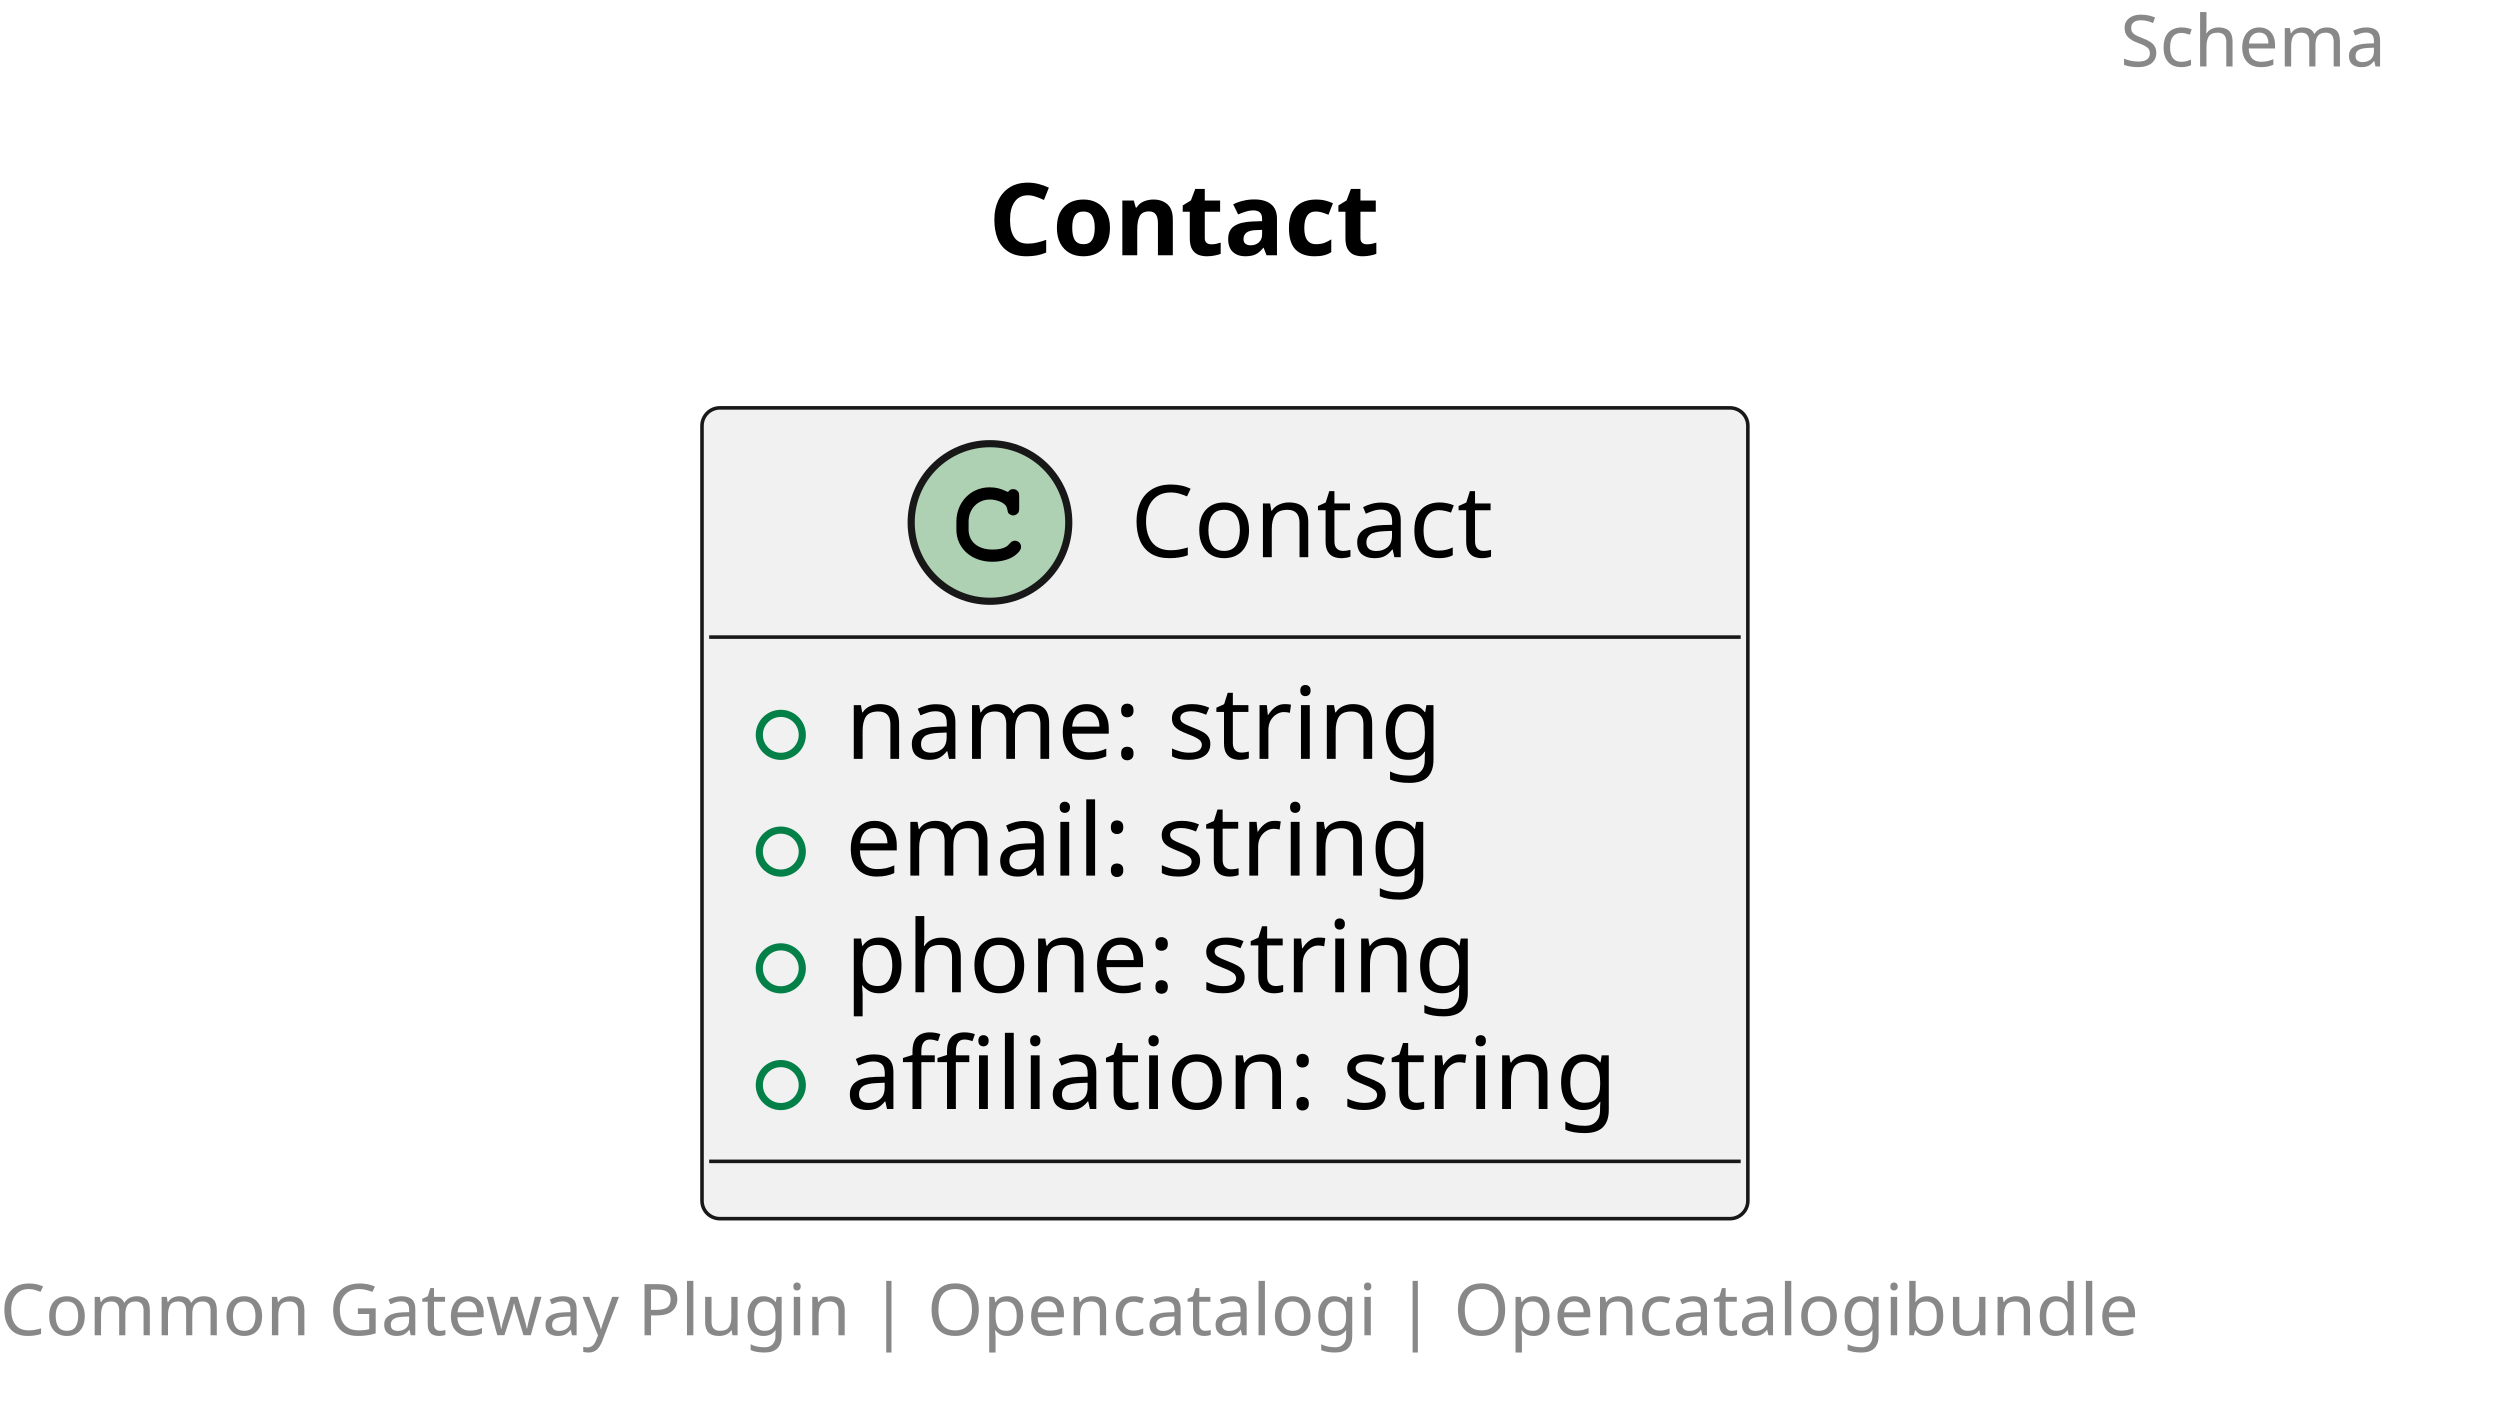
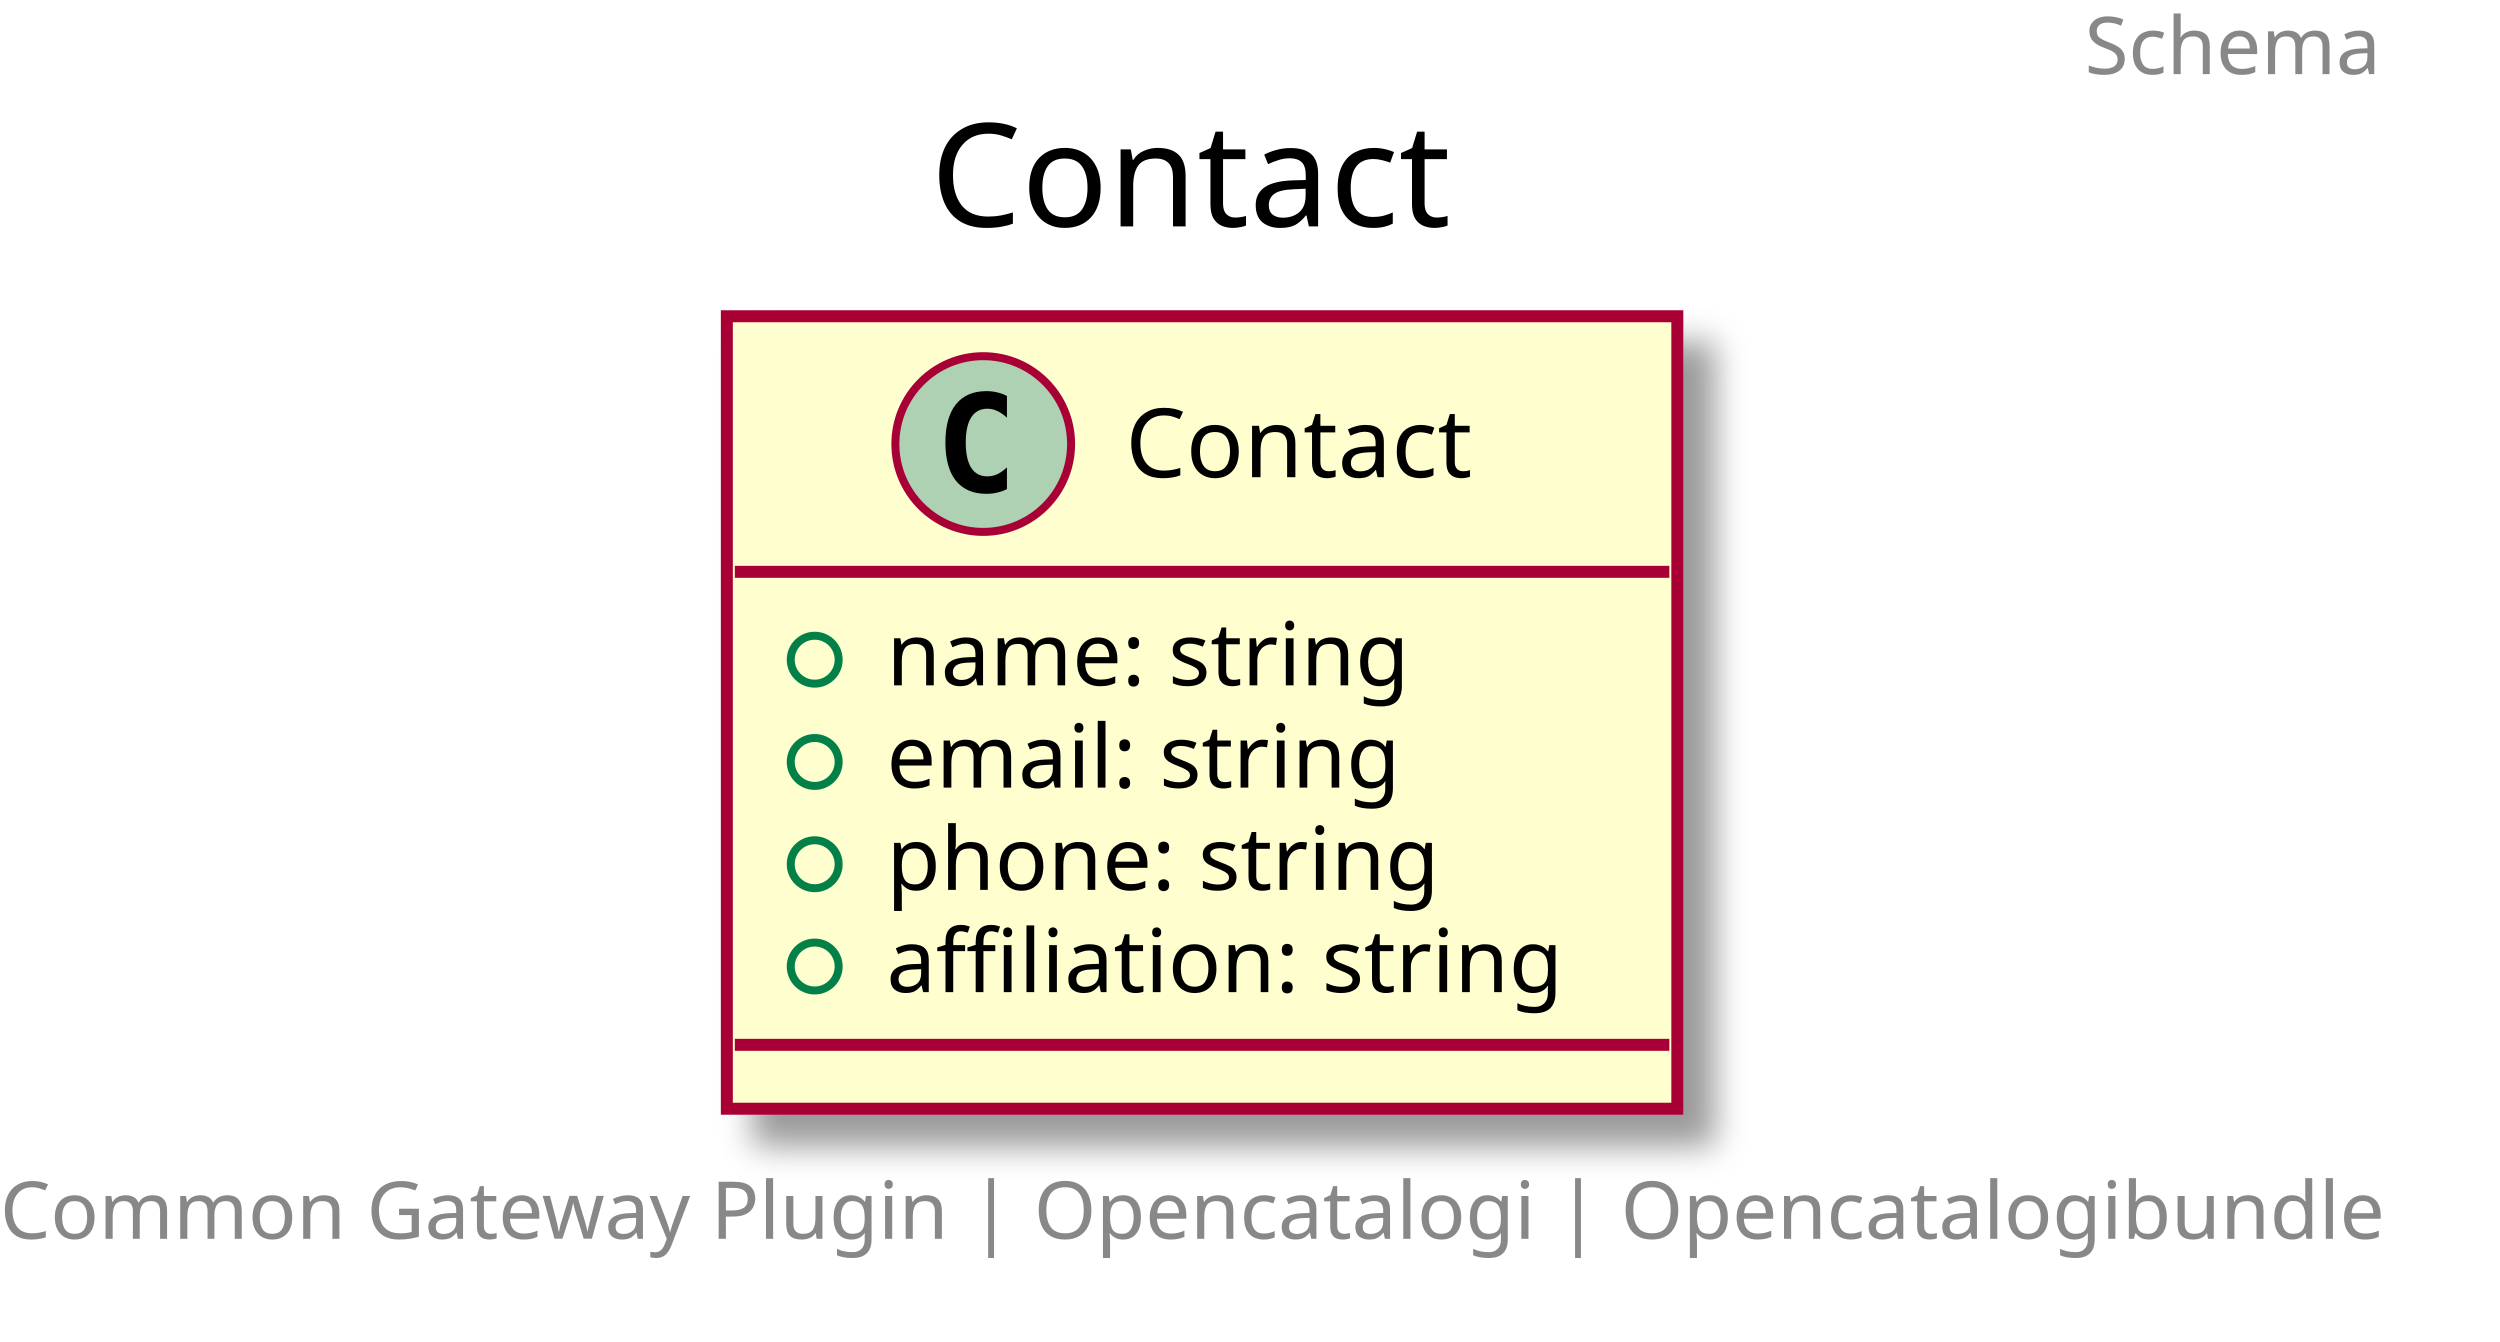
- <svg xmlns="http://www.w3.org/2000/svg" contentStyleType="text/css" height="196px" preserveAspectRatio="none" style="width:349px;height:196px;background:#FFFFFF;" version="1.1" viewBox="0 0 349 196" width="349px" zoomAndPan="magnify">
-   <defs />
+ <svg xmlns="http://www.w3.org/2000/svg" contentScriptType="application/ecmascript" contentStyleType="text/css" height="168px" preserveAspectRatio="none" style="width:313px;height:168px;" version="1.1" viewBox="0 0 313 168" width="313px" zoomAndPan="magnify">
+   <defs>
+     <filter height="300%" id="f11o88o11wwdvo" width="300%" x="-1" y="-1">
+       <feGaussianBlur result="blurOut" stdDeviation="2.0" />
+       <feColorMatrix in="blurOut" result="blurOut2" type="matrix" values="0 0 0 0 0 0 0 0 0 0 0 0 0 0 0 0 0 0 .4 0" />
+       <feOffset dx="4.0" dy="4.0" in="blurOut2" result="blurOut3" />
+       <feBlend in="SourceGraphic" in2="blurOut3" mode="normal" />
+     </filter>
+   </defs>
  <g>
-     <text fill="#888888" font-family="sans-serif" font-size="10" lengthAdjust="spacing" textLength="45" x="296" y="9.282">Schema</text>
-     <text fill="#000000" font-family="sans-serif" font-size="14" font-weight="bold" lengthAdjust="spacing" textLength="65" x="138" y="35.636">Contact</text>
-     <g id="elem_Contact">
-       <rect codeLine="5" fill="#F1F1F1" height="113.188" id="Contact" rx="2.5" ry="2.5" style="stroke:#181818;stroke-width:0.5;" width="146" x="98" y="56.938" />
-       <ellipse cx="138.2" cy="72.938" fill="#ADD1B2" rx="11" ry="11" style="stroke:#181818;stroke-width:1.0;" />
-       <path d="M140.544,68.609 C139.606,68.172 139.012,68.031 138.137,68.031 C135.512,68.031 133.512,70.109 133.512,72.828 L133.512,73.953 C133.512,76.531 135.622,78.422 138.512,78.422 C139.731,78.422 140.887,78.125 141.637,77.578 C142.216,77.172 142.544,76.719 142.544,76.328 C142.544,75.875 142.153,75.484 141.684,75.484 C141.466,75.484 141.262,75.562 141.075,75.75 C140.622,76.234 140.622,76.234 140.434,76.328 C140.012,76.594 139.325,76.719 138.559,76.719 C136.512,76.719 135.216,75.625 135.216,73.922 L135.216,72.828 C135.216,71.047 136.466,69.734 138.2,69.734 C138.778,69.734 139.387,69.891 139.856,70.141 C140.341,70.422 140.512,70.641 140.606,71.047 C140.669,71.453 140.7,71.578 140.841,71.703 C140.981,71.844 141.216,71.953 141.434,71.953 C141.7,71.953 141.966,71.812 142.137,71.594 C142.247,71.438 142.278,71.25 142.278,70.828 L142.278,69.406 C142.278,68.969 142.262,68.844 142.169,68.688 C142.012,68.422 141.731,68.281 141.434,68.281 C141.137,68.281 140.934,68.375 140.716,68.688 L140.544,68.609 Z " fill="#000000" />
-       <text fill="#000000" font-family="sans-serif" font-size="14" lengthAdjust="spacing" textLength="58" x="157.8" y="77.784">Contact</text>
-       <line style="stroke:#181818;stroke-width:0.5;" x1="99" x2="243" y1="88.938" y2="88.938" />
-       <ellipse cx="109" cy="102.586" fill="none" rx="3" ry="3" style="stroke:#038048;stroke-width:1.0;" />
-       <text fill="#000000" font-family="sans-serif" font-size="14" lengthAdjust="spacing" textLength="91" x="118" y="105.933">name: string</text>
-       <ellipse cx="109" cy="118.883" fill="none" rx="3" ry="3" style="stroke:#038048;stroke-width:1.0;" />
-       <text fill="#000000" font-family="sans-serif" font-size="14" lengthAdjust="spacing" textLength="90" x="118" y="122.23">email: string</text>
-       <ellipse cx="109" cy="135.18" fill="none" rx="3" ry="3" style="stroke:#038048;stroke-width:1.0;" />
-       <text fill="#000000" font-family="sans-serif" font-size="14" lengthAdjust="spacing" textLength="97" x="118" y="138.526">phone: string</text>
-       <ellipse cx="109" cy="151.477" fill="none" rx="3" ry="3" style="stroke:#038048;stroke-width:1.0;" />
-       <text fill="#000000" font-family="sans-serif" font-size="14" lengthAdjust="spacing" textLength="120" x="118" y="154.823">affiliation: string</text>
-       <line style="stroke:#181818;stroke-width:0.5;" x1="99" x2="243" y1="162.125" y2="162.125" />
-     </g>
-     <text fill="#888888" font-family="sans-serif" font-size="10" lengthAdjust="spacing" textLength="341" x="0" y="186.407">Common Gateway Plugin | Opencatalogi | Opencatalogibundle</text>
+     <text fill="#888888" font-family="sans-serif" font-size="10" lengthAdjust="spacingAndGlyphs" textLength="40" x="261" y="9.282">Schema</text>
+     <text fill="#000000" font-family="sans-serif" font-size="18" lengthAdjust="spacingAndGlyphs" textLength="68" x="116.5" y="28.349">Contact</text>
+     <rect fill="#FEFECE" filter="url(#f11o88o11wwdvo)" height="99.219" id="Contact" style="stroke: #A80036; stroke-width: 1.5;" width="119" x="91" y="39.594" />
+     <ellipse cx="123.1" cy="55.594" fill="#ADD1B2" rx="11" ry="11" style="stroke: #A80036; stroke-width: 1.0;" />
+     <path d="M126.069,61.234 Q125.491,61.531 124.85,61.672 Q124.209,61.828 123.506,61.828 Q121.006,61.828 119.678,60.188 Q118.366,58.531 118.366,55.406 Q118.366,52.281 119.678,50.625 Q121.006,48.969 123.506,48.969 Q124.209,48.969 124.85,49.125 Q125.506,49.281 126.069,49.578 L126.069,52.297 Q125.444,51.719 124.85,51.453 Q124.256,51.172 123.631,51.172 Q122.287,51.172 121.6,52.25 Q120.912,53.312 120.912,55.406 Q120.912,57.5 121.6,58.578 Q122.287,59.641 123.631,59.641 Q124.256,59.641 124.85,59.375 Q125.444,59.094 126.069,58.516 L126.069,61.234 Z " />
+     <text fill="#000000" font-family="sans-serif" font-size="12" lengthAdjust="spacingAndGlyphs" textLength="49" x="140.9" y="59.748">Contact</text>
+     <line style="stroke: #A80036; stroke-width: 1.5;" x1="92" x2="209" y1="71.594" y2="71.594" />
+     <ellipse cx="102" cy="82.594" fill="none" rx="3" ry="3" style="stroke: #038048; stroke-width: 1.0;" />
+     <text fill="#000000" font-family="sans-serif" font-size="11" lengthAdjust="spacingAndGlyphs" textLength="73" x="111" y="85.804">name: string</text>
+     <ellipse cx="102" cy="95.398" fill="none" rx="3" ry="3" style="stroke: #038048; stroke-width: 1.0;" />
+     <text fill="#000000" font-family="sans-serif" font-size="11" lengthAdjust="spacingAndGlyphs" textLength="72" x="111" y="98.609">email: string</text>
+     <ellipse cx="102" cy="108.203" fill="none" rx="3" ry="3" style="stroke: #038048; stroke-width: 1.0;" />
+     <text fill="#000000" font-family="sans-serif" font-size="11" lengthAdjust="spacingAndGlyphs" textLength="76" x="111" y="111.414">phone: string</text>
+     <ellipse cx="102" cy="121.008" fill="none" rx="3" ry="3" style="stroke: #038048; stroke-width: 1.0;" />
+     <text fill="#000000" font-family="sans-serif" font-size="11" lengthAdjust="spacingAndGlyphs" textLength="93" x="111" y="124.218">affiliation: string</text>
+     <line style="stroke: #A80036; stroke-width: 1.5;" x1="92" x2="209" y1="130.812" y2="130.812" />
+     <text fill="#888888" font-family="sans-serif" font-size="10" lengthAdjust="spacingAndGlyphs" textLength="301" x="0" y="155.095">Common Gateway Plugin | Opencatalogi | Opencatalogibundle</text>
  </g>
</svg>
